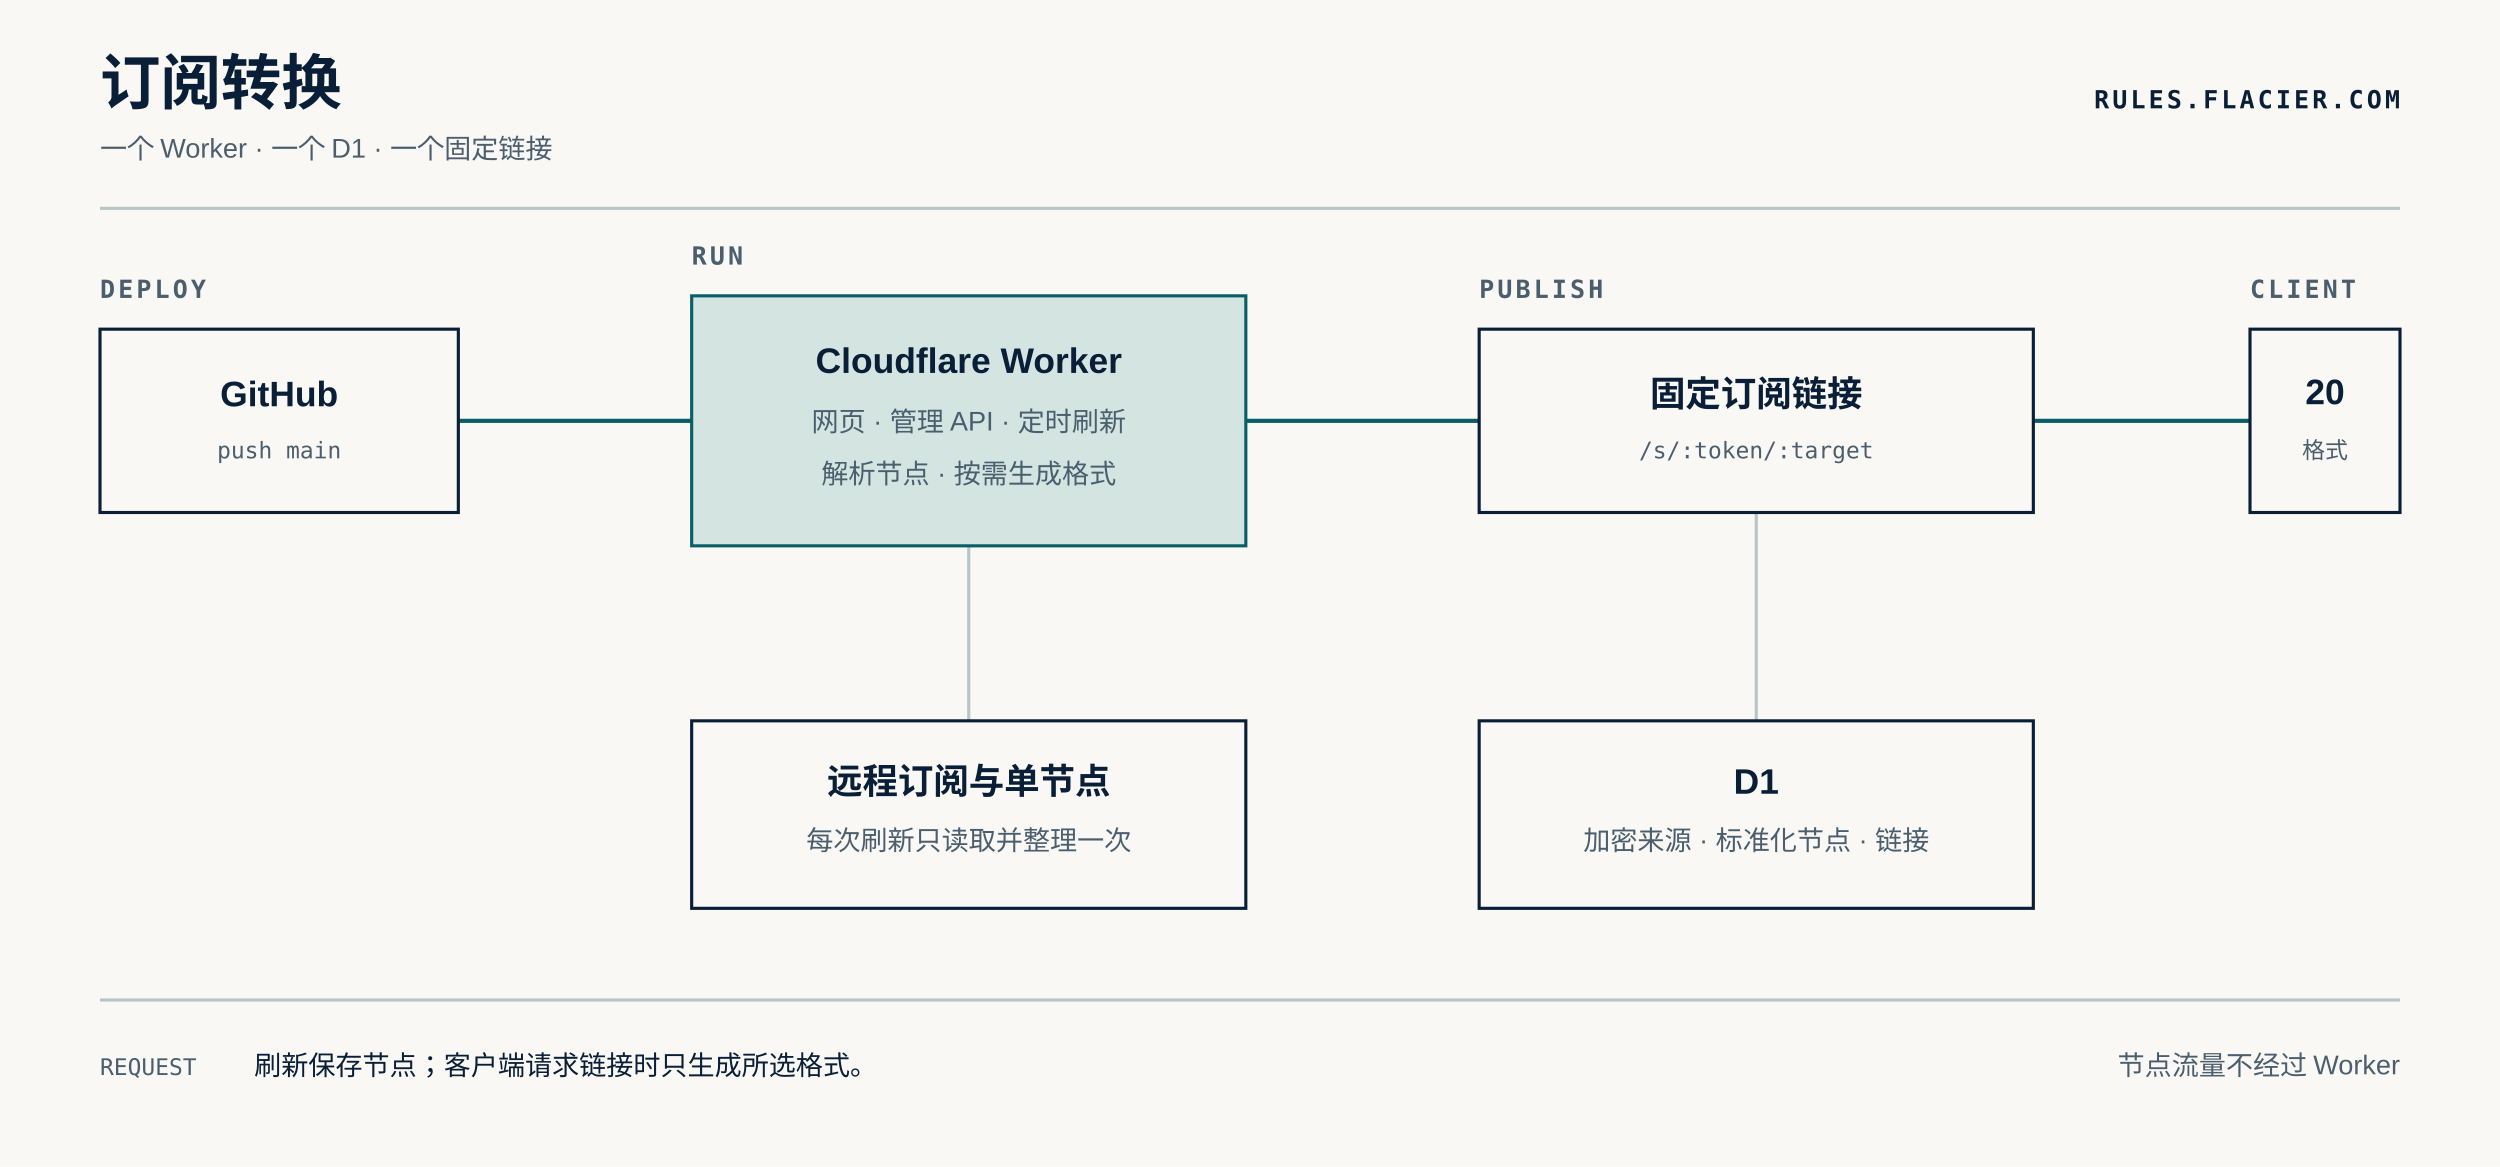
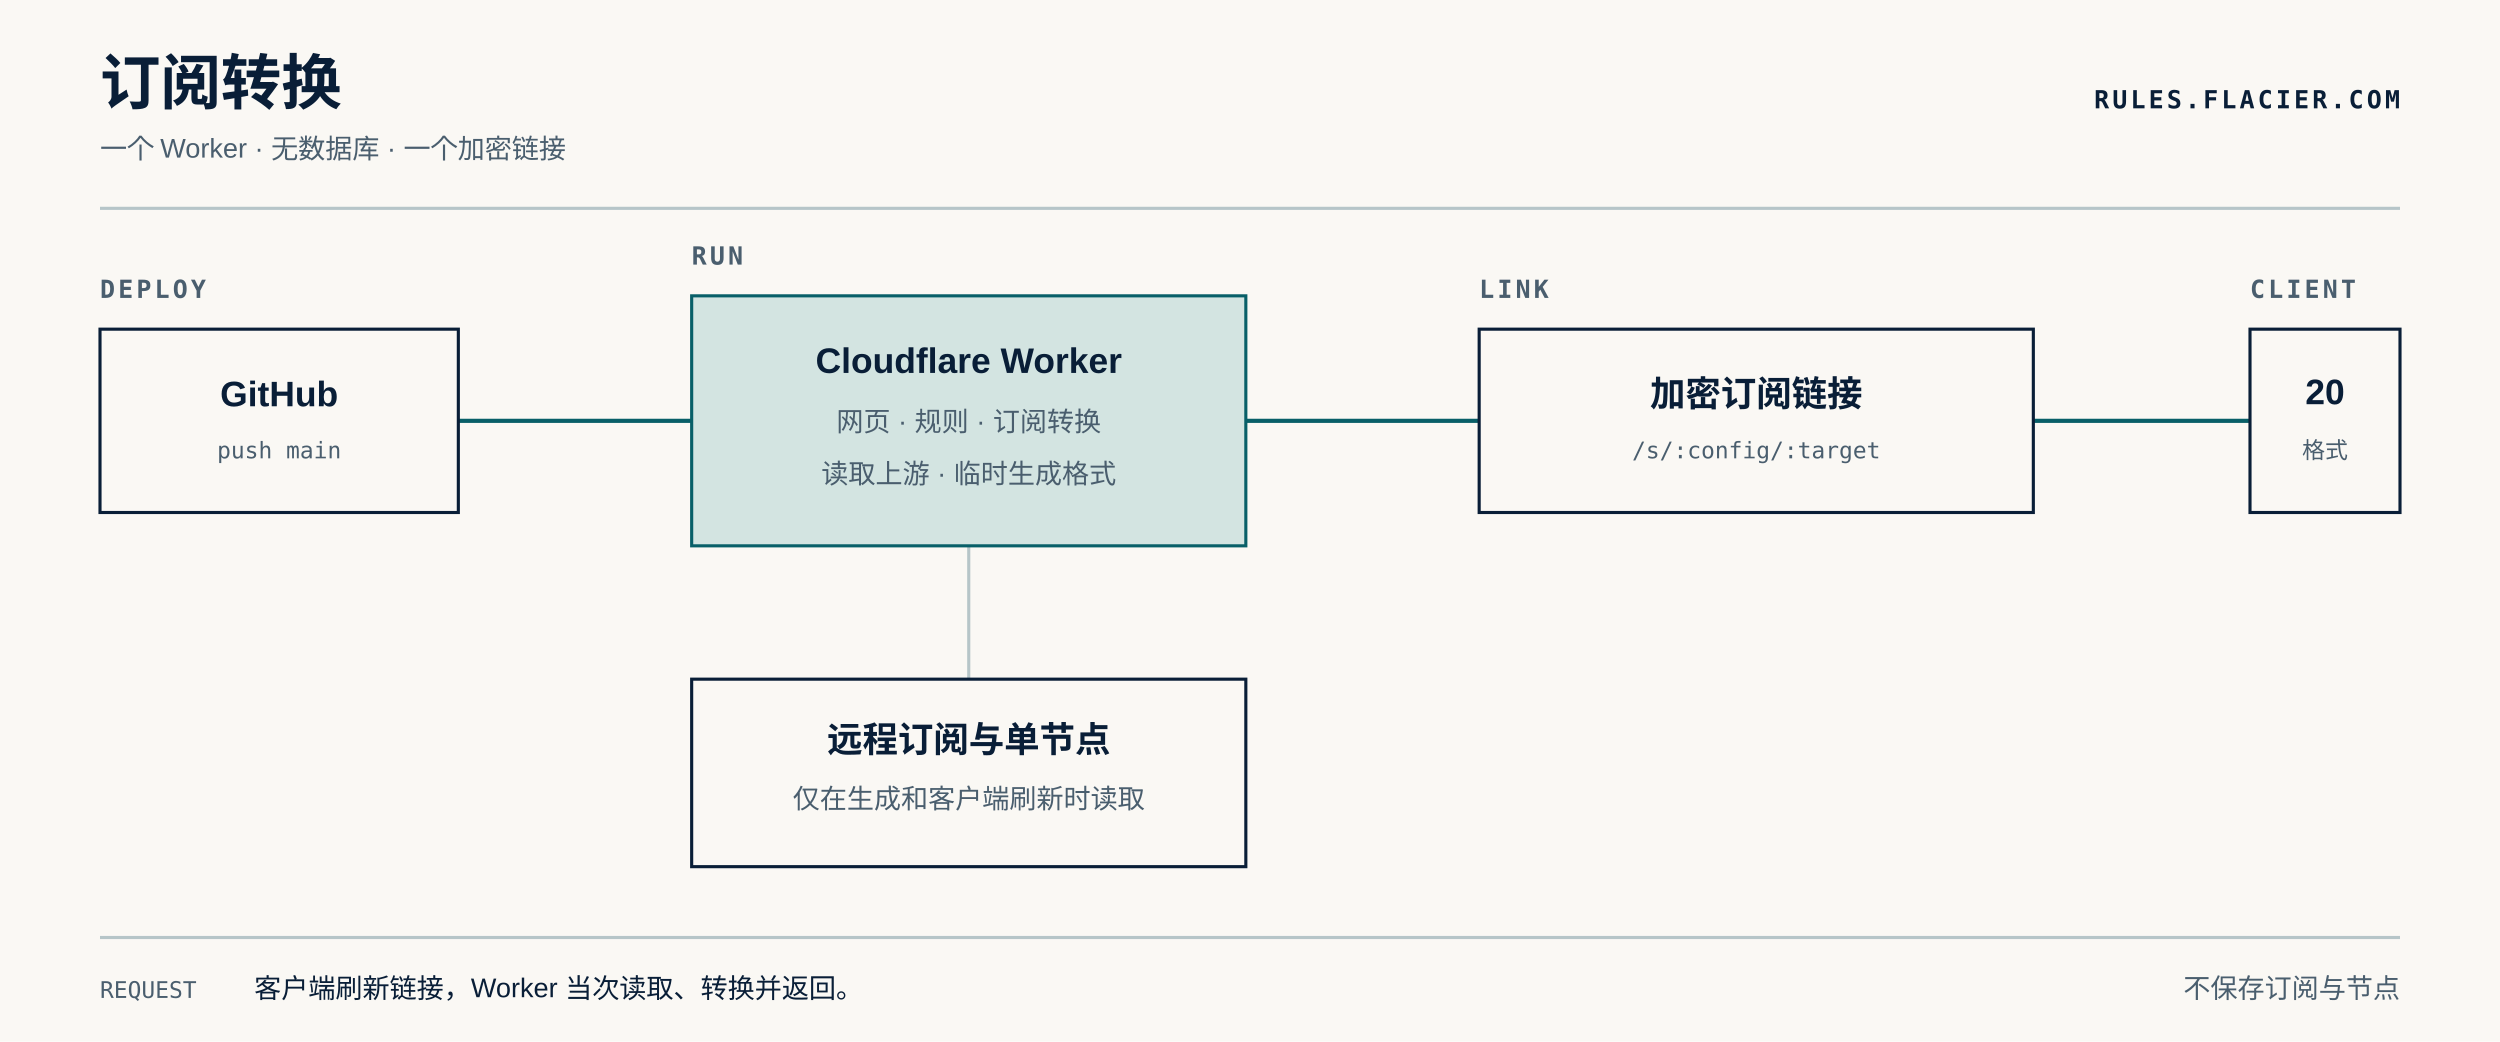
- <svg xmlns="http://www.w3.org/2000/svg" viewBox="0 0 1200 560" role="img" aria-labelledby="title description">
+ <svg xmlns="http://www.w3.org/2000/svg" viewBox="0 0 1200 500" role="img" aria-labelledby="title description">
  <style>
    .paper { fill: #faf8f4; }
    .panel { fill: #faf8f4; stroke: #091e37; stroke-width: 1.5; }
    .active { fill: #d3e4e1; stroke: #085f68; stroke-width: 1.5; }
    .ink { fill: #091e37; font-family: Arial, "PingFang SC", sans-serif; }
    .muted { fill: #4a5e6e; font-family: Arial, "PingFang SC", sans-serif; }
    .mono { font-family: "SFMono-Regular", Consolas, monospace; }
    .line { fill: none; stroke: #b6c5c8; stroke-width: 1.5; }
    .flow { fill: none; stroke: #085f68; stroke-width: 2; }
    .label { font-size: 12px; font-weight: 700; letter-spacing: 1.5px; }
    .title { font-size: 29px; font-weight: 700; }
    .item { font-size: 17px; font-weight: 700; }
    .body { font-size: 13px; }
    .small { font-size: 11px; }
  </style>
-   <rect class="paper" width="1200" height="560" />
+   <rect class="paper" width="1200" height="500" />
  <text x="48" y="50" class="ink title">订阅转换</text>
-   <text x="48" y="76" class="muted body">一个 Worker · 一个 D1 · 一个固定链接</text>
+   <text x="48" y="76" class="muted body">一个 Worker · 无数据库 · 一个加密链接</text>
  <text x="1152" y="52" text-anchor="end" class="ink mono label">RULES.FLACIER.COM</text>
  <line x1="48" y1="100" x2="1152" y2="100" class="line" />
  <path d="M220 202H332M598 202H710M976 202H1080" class="flow" />
-   <path d="M465 262V346M843 246V346" class="line" />
+   <path d="M465 262V326" class="line" />
  <g>
    <text x="48" y="143" class="muted mono label">DEPLOY</text>
    <rect x="48" y="158" width="172" height="88" class="panel" />
    <text x="134" y="195" text-anchor="middle" class="ink item">GitHub</text>
    <text x="134" y="220" text-anchor="middle" class="muted mono small">push main</text>
  </g>
  <g>
    <text x="332" y="127" class="muted mono label">RUN</text>
    <rect x="332" y="142" width="266" height="120" class="active" />
    <text x="465" y="179" text-anchor="middle" class="ink item">Cloudflare Worker</text>
-     <text x="465" y="207" text-anchor="middle" class="muted body">网页 · 管理 API · 定时刷新</text>
-     <text x="465" y="232" text-anchor="middle" class="muted body">解析节点 · 按需生成格式</text>
+     <text x="465" y="207" text-anchor="middle" class="muted body">网页 · 规则 · 订阅转换</text>
+     <text x="465" y="232" text-anchor="middle" class="muted body">读取上游 · 临时生成格式</text>
  </g>
  <g>
-     <text x="710" y="143" class="muted mono label">PUBLISH</text>
+     <text x="710" y="143" class="muted mono label">LINK</text>
    <rect x="710" y="158" width="266" height="88" class="panel" />
-     <text x="843" y="195" text-anchor="middle" class="ink item">固定订阅链接</text>
-     <text x="843" y="220" text-anchor="middle" class="muted mono small">/s/:token/:target</text>
+     <text x="843" y="195" text-anchor="middle" class="ink item">加密订阅链接</text>
+     <text x="843" y="220" text-anchor="middle" class="muted mono small">/s/:config/:target</text>
  </g>
  <g>
    <text x="1080" y="143" class="muted mono label">CLIENT</text>
    <rect x="1080" y="158" width="72" height="88" class="panel" />
    <text x="1116" y="194" text-anchor="middle" class="ink item">20</text>
    <text x="1116" y="220" text-anchor="middle" class="muted small">格式</text>
  </g>
  <g>
-     <rect x="332" y="346" width="266" height="90" class="panel" />
-     <text x="465" y="381" text-anchor="middle" class="ink item">远程订阅与单节点</text>
-     <text x="465" y="408" text-anchor="middle" class="muted body">每次刷新只读取并整理一次</text>
+     <rect x="332" y="326" width="266" height="90" class="panel" />
+     <text x="465" y="361" text-anchor="middle" class="ink item">远程订阅与单节点</text>
+     <text x="465" y="388" text-anchor="middle" class="muted body">仅在生成和客户端刷新时读取</text>
  </g>
-   <g>
-     <rect x="710" y="346" width="266" height="90" class="panel" />
-     <text x="843" y="381" text-anchor="middle" class="ink item">D1</text>
-     <text x="843" y="408" text-anchor="middle" class="muted body">加密来源 · 标准化节点 · 链接</text>
-   </g>
-   <line x1="48" y1="480" x2="1152" y2="480" class="line" />
-   <text x="48" y="516" class="muted mono small">REQUEST</text>
-   <text x="122" y="516" class="ink body">刷新保存节点；客户端请求链接时只生成所选格式。</text>
-   <text x="1152" y="516" text-anchor="end" class="muted body">节点流量不经过 Worker</text>
+   <line x1="48" y1="450" x2="1152" y2="450" class="line" />
+   <text x="48" y="479" class="muted mono small">REQUEST</text>
+   <text x="122" y="479" class="ink body">客户端刷新链接，Worker 当次读取、转换并返回。</text>
+   <text x="1152" y="479" text-anchor="end" class="muted body">不保存订阅与节点</text>
</svg>
